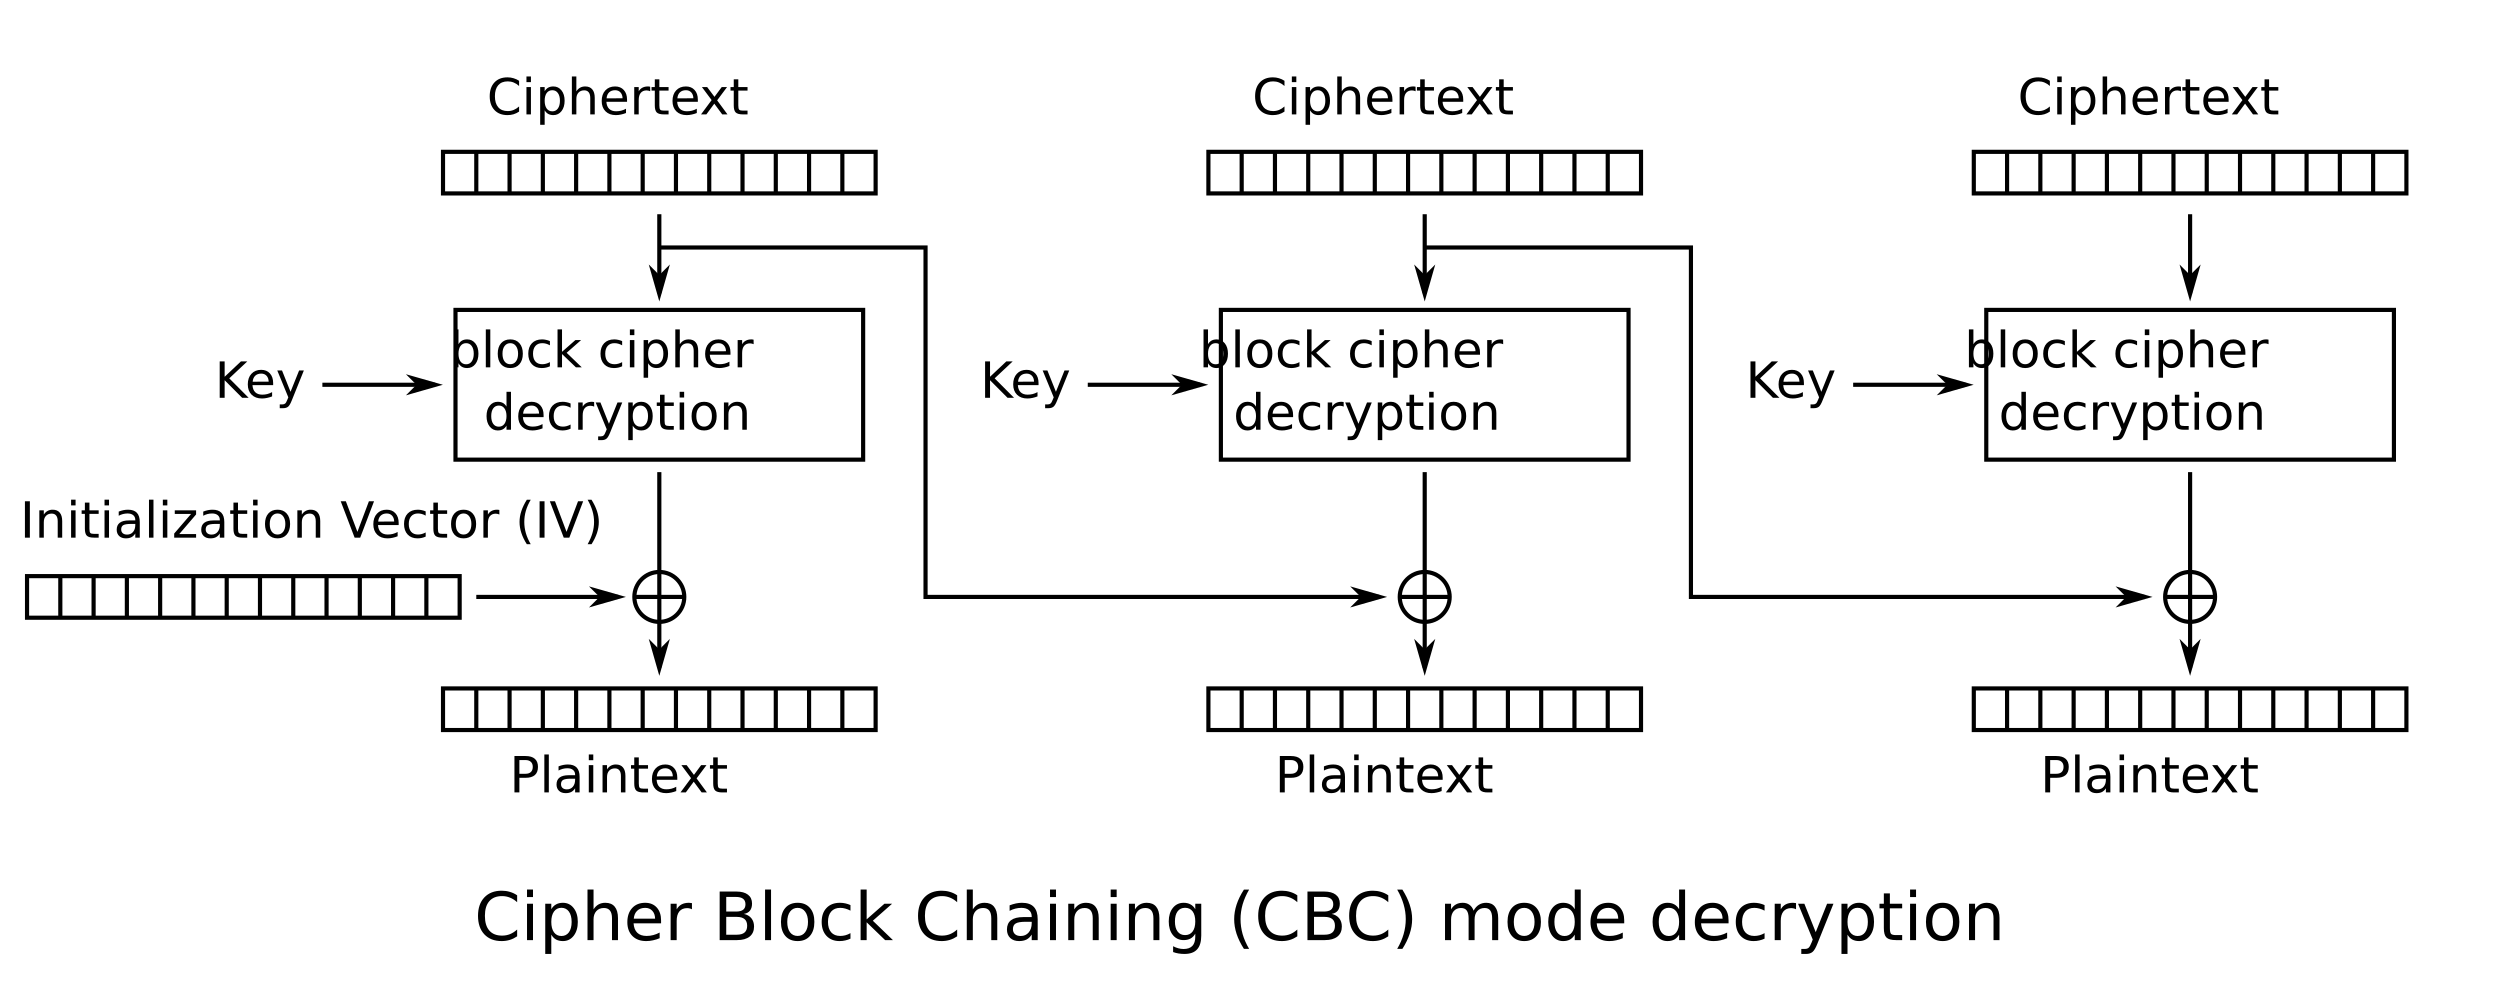
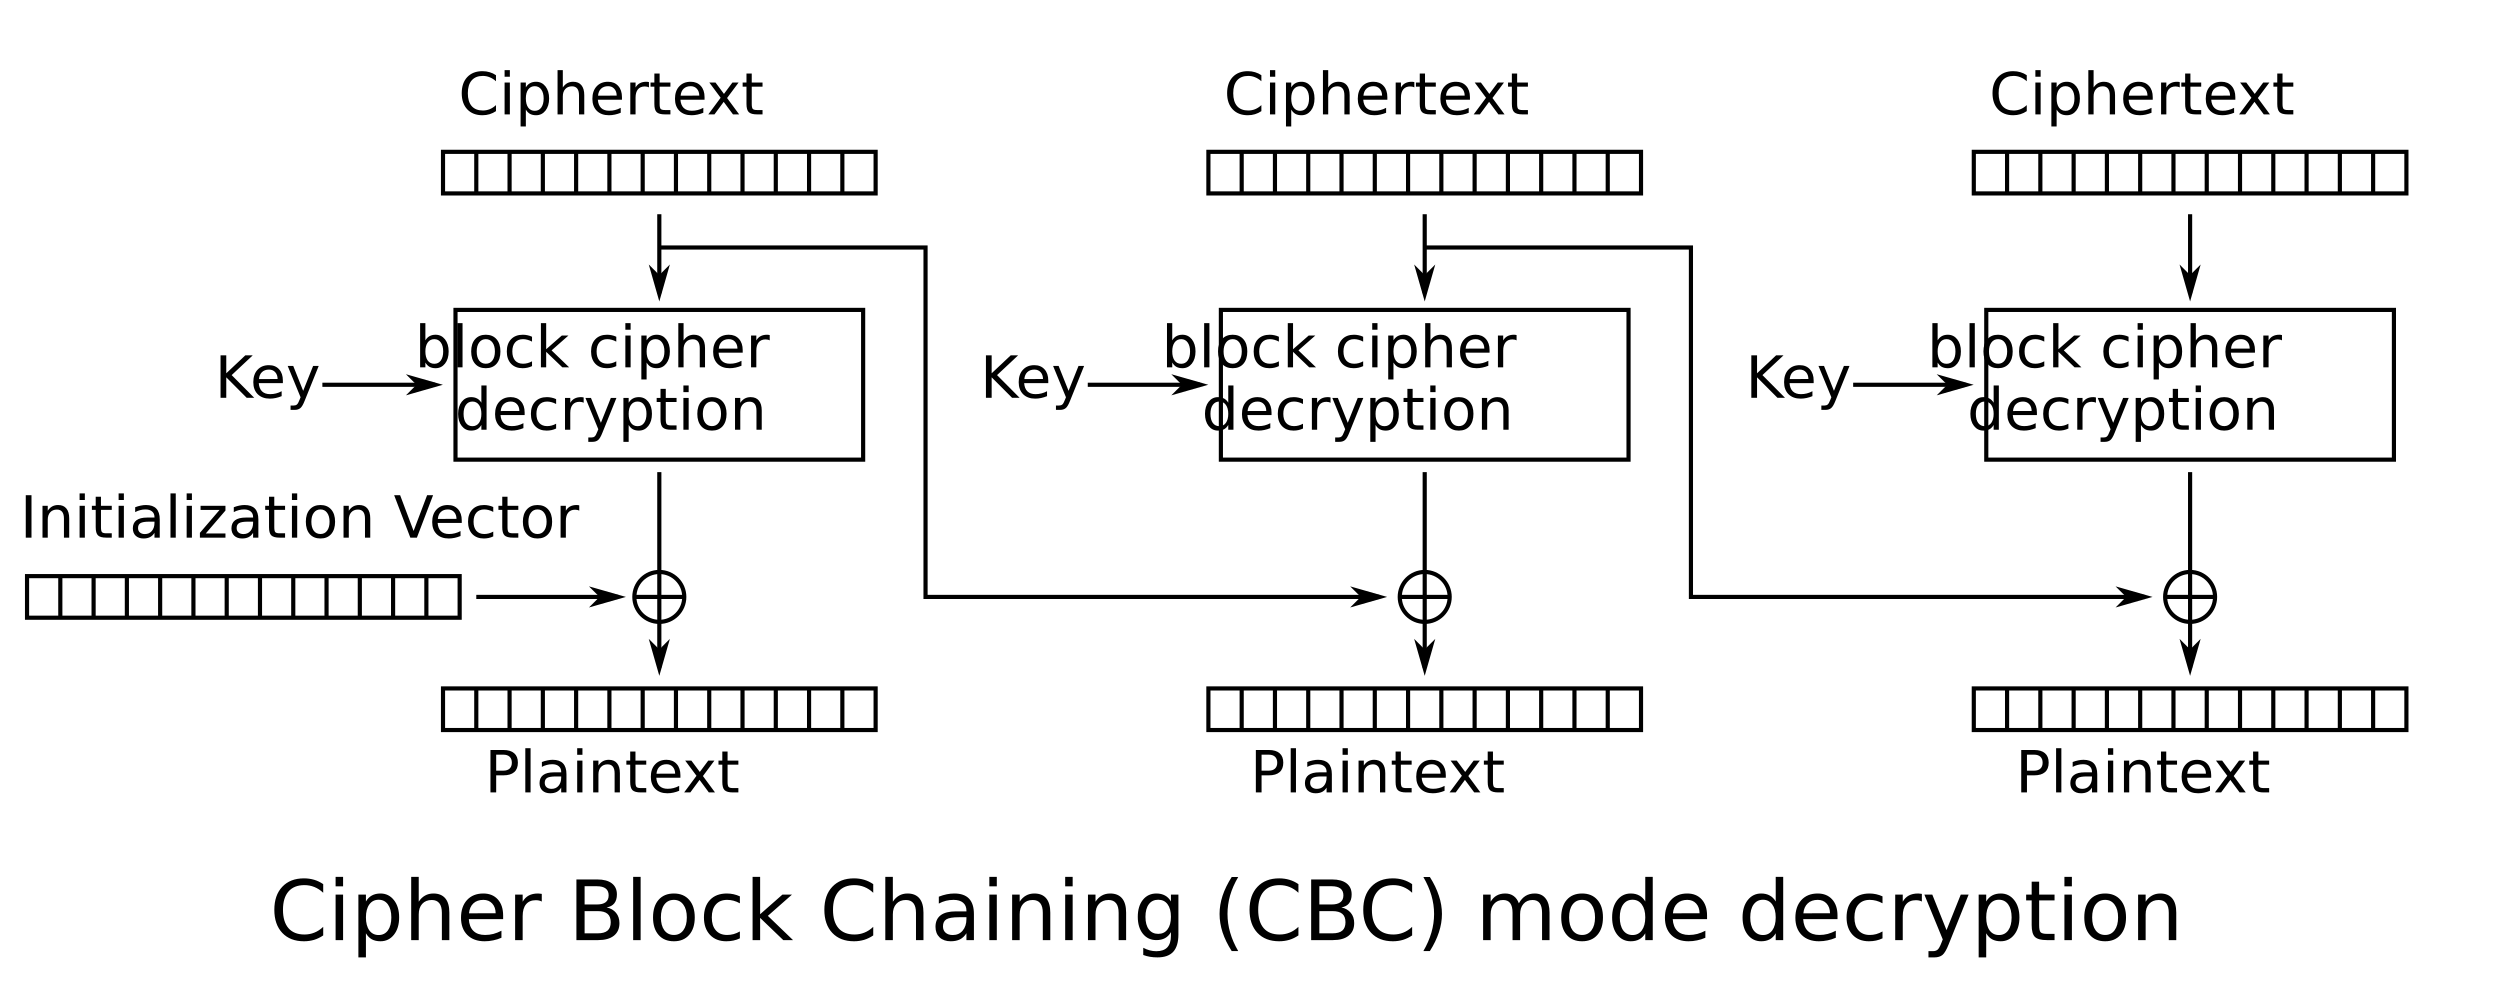
<svg xmlns="http://www.w3.org/2000/svg" width="601" height="242">
  <defs>
    <marker id="a" orient="auto" refX="0" refY="0" style="overflow:visible">
      <path d="m0 0 5-5-17.5 5L5 5z" style="fill-rule:evenodd;stroke:#000;stroke-width:1pt" transform="matrix(-.4 0 0 -.4 -4 0)" />
    </marker>
    <marker id="b" orient="auto" refX="0" refY="0" style="overflow:visible">
      <path d="m0 0 5-5-17.5 5L5 5z" style="fill-rule:evenodd;stroke:#000;stroke-width:1pt" transform="matrix(-.4 0 0 -.4 -4 0)" />
    </marker>
  </defs>
  <g style="display:inline">
-     <text xml:space="preserve" x="310.738" y="226" style="font-size:16px;font-style:normal;font-variant:normal;font-weight:400;font-stretch:normal;text-align:center;line-height:125%;letter-spacing:0;word-spacing:0;writing-mode:lr-tb;text-anchor:middle;fill:#000;fill-opacity:1;stroke:none;font-family:DejaVu Sans;-inkscape-font-specification:DejaVu Sans">
+     <text xml:space="preserve" x="310.738" y="226" style="font-size:20px;font-style:normal;font-variant:normal;font-weight:400;font-stretch:normal;text-align:center;line-height:125%;letter-spacing:0;word-spacing:0;writing-mode:lr-tb;text-anchor:middle;fill:#000;fill-opacity:1;stroke:none;font-family:DejaVu Sans,Segoue UI,Helvetica,Arial;-inkscape-font-specification:DejaVu Sans">
      <tspan x="310.738" y="226">Cipher Block Chaining (CBC) mode decryption</tspan>
    </text>
-     <text xml:space="preserve" x="137.961" y="904.673" style="font-size:12px;font-style:normal;font-variant:normal;font-weight:400;font-stretch:normal;text-align:center;line-height:125%;letter-spacing:0;word-spacing:0;writing-mode:lr-tb;text-anchor:middle;fill:#000;fill-opacity:1;stroke:none;font-family:DejaVu Sans;-inkscape-font-specification:DejaVu Sans" transform="translate(20 -816.362)">
+     <text xml:space="preserve" x="137.961" y="904.673" style="font-size:14px;font-style:normal;font-variant:normal;font-weight:400;font-stretch:normal;text-align:center;line-height:125%;letter-spacing:0;word-spacing:0;writing-mode:lr-tb;text-anchor:middle;fill:#000;fill-opacity:1;stroke:none;font-family:DejaVu Sans,Segoue UI,Helvetica,Arial;-inkscape-font-specification:DejaVu Sans" transform="translate(20 -816.362)">
      <tspan x="137.961" y="904.673">block cipher</tspan>
      <tspan x="137.961" y="919.673" style="font-weight:400">decryption</tspan>
    </text>
    <path d="M89.5 80.5h98v36h-98z" style="fill:none;stroke:#000;stroke-width:1;stroke-linecap:square;stroke-miterlimit:4;stroke-opacity:1;stroke-dasharray:none;stroke-dashoffset:0" transform="translate(20 -6)" />
    <path d="M88.5 48.5h8v10h-8zM96.5 48.5h8v10h-8zM104.5 48.5h8v10h-8zM112.5 48.5h8v10h-8zM120.5 48.5h8v10h-8zM128.5 48.5h8v10h-8zM136.5 48.5h8v10h-8zM144.5 48.5h8v10h-8zM152.5 48.5h8v10h-8zM160.5 48.5h8v10h-8zM168.5 48.5h8v10h-8zM176.5 48.5h8v10h-8zM184.5 48.5h8v10h-8z" style="fill:none;stroke:#000;stroke-width:1;stroke-linecap:square;stroke-miterlimit:4;stroke-opacity:1;stroke-dasharray:none;stroke-dashoffset:0" transform="translate(18 -12)" />
-     <text xml:space="preserve" x="51.643" y="95.626" style="font-size:12px;font-style:normal;font-variant:normal;font-weight:400;font-stretch:normal;text-align:start;line-height:125%;letter-spacing:0;word-spacing:0;text-anchor:start;fill:#000;fill-opacity:1;stroke:none;font-family:DejaVu Sans;-inkscape-font-specification:Sans">
+     <text xml:space="preserve" x="51.643" y="95.626" style="font-size:14px;font-style:normal;font-variant:normal;font-weight:400;font-stretch:normal;text-align:start;line-height:125%;letter-spacing:0;word-spacing:0;text-anchor:start;fill:#000;fill-opacity:1;stroke:none;font-family:DejaVu Sans,Segoue UI,Helvetica,Arial;-inkscape-font-specification:Sans">
      <tspan x="51.643" y="95.626">Key</tspan>
    </text>
    <path d="M88.5 48.5h8v10h-8zM96.5 48.5h8v10h-8zM104.5 48.5h8v10h-8zM112.5 48.5h8v10h-8zM120.5 48.5h8v10h-8zM128.5 48.5h8v10h-8zM136.5 48.5h8v10h-8zM144.5 48.5h8v10h-8zM152.5 48.5h8v10h-8zM160.5 48.5h8v10h-8zM168.5 48.5h8v10h-8zM176.5 48.5h8v10h-8zM184.5 48.5h8v10h-8z" style="fill:none;stroke:#000;stroke-width:1;stroke-linecap:square;stroke-miterlimit:4;stroke-opacity:1;stroke-dasharray:none;stroke-dashoffset:0" transform="translate(18 117)" />
-     <text xml:space="preserve" x="158.31" y="190.5" style="font-size:12px;font-style:normal;font-variant:normal;font-weight:400;font-stretch:normal;text-align:start;line-height:125%;letter-spacing:0;word-spacing:0;text-anchor:start;fill:#000;fill-opacity:1;stroke:none;font-family:DejaVu Sans;-inkscape-font-specification:Sans">
+     <text xml:space="preserve" x="158.31" y="190.5" style="font-size:14px;font-style:normal;font-variant:normal;font-weight:400;font-stretch:normal;text-align:start;line-height:125%;letter-spacing:0;word-spacing:0;text-anchor:start;fill:#000;fill-opacity:1;stroke:none;font-family:DejaVu Sans,Segoue UI,Helvetica,Arial;-inkscape-font-specification:Sans">
      <tspan x="158.31" y="190.5" style="text-align:center;text-anchor:middle">Plaintext</tspan>
    </text>
    <path d="M158.5 113.5v47" style="fill:none;stroke:#000;stroke-width:1px;stroke-linecap:butt;stroke-linejoin:miter;stroke-opacity:1;marker-end:url(#a)" />
    <path d="M77.5 92.5h27" style="fill:none;stroke:#000;stroke-width:1px;stroke-linecap:butt;stroke-linejoin:miter;stroke-opacity:1;marker-end:url(#a)" />
    <path d="M158.5 51.5v19" style="fill:none;stroke:#000;stroke-width:1px;stroke-linecap:butt;stroke-linejoin:miter;stroke-opacity:1;marker-end:url(#a)" />
-     <text xml:space="preserve" x="158.058" y="27.5" style="font-size:12px;font-style:normal;font-variant:normal;font-weight:400;font-stretch:normal;text-align:center;line-height:125%;letter-spacing:0;word-spacing:0;writing-mode:lr-tb;text-anchor:middle;fill:#000;fill-opacity:1;stroke:none;display:inline;font-family:DejaVu Sans;-inkscape-font-specification:DejaVu Sans">
-       <tspan x="158.058" y="27.5" style="font-size:12px;font-style:normal;font-variant:normal;font-weight:400;font-stretch:normal;text-align:center;line-height:125%;writing-mode:lr-tb;text-anchor:middle;font-family:DejaVu Sans;-inkscape-font-specification:DejaVu Sans">Ciphertext</tspan>
+     <text xml:space="preserve" x="158.058" y="27.5" style="font-size:14px;font-style:normal;font-variant:normal;font-weight:400;font-stretch:normal;text-align:center;line-height:125%;letter-spacing:0;word-spacing:0;writing-mode:lr-tb;text-anchor:middle;fill:#000;fill-opacity:1;stroke:none;display:inline;font-family:DejaVu Sans,Segoue UI,Helvetica,Arial;-inkscape-font-specification:DejaVu Sans">
+       <tspan x="158.058" y="27.5" style="font-size:14px;font-style:normal;font-variant:normal;font-weight:400;font-stretch:normal;text-align:center;line-height:125%;writing-mode:lr-tb;text-anchor:middle;font-family:DejaVu Sans,Segoue UI,Helvetica,Arial;-inkscape-font-specification:DejaVu Sans">Ciphertext</tspan>
    </text>
    <g style="display:inline">
      <path d="M146.5 133.5a6 6 0 1 1-12 0 6 6 0 0 1 12 0z" style="fill:none;stroke:#000;stroke-width:1;stroke-linecap:square;stroke-miterlimit:4;stroke-opacity:1;stroke-dasharray:none;stroke-dashoffset:0" transform="translate(18 10)" />
      <path d="M132.5 133.5h12" style="fill:none;stroke:#000;stroke-width:1px;stroke-linecap:butt;stroke-linejoin:miter;stroke-opacity:1" transform="translate(20 10)" />
    </g>
    <g style="display:inline">
      <path d="M88.5 48.5h8v10h-8zM96.5 48.5h8v10h-8zM104.5 48.5h8v10h-8zM112.5 48.5h8v10h-8zM120.5 48.5h8v10h-8zM128.5 48.5h8v10h-8zM136.5 48.5h8v10h-8zM144.5 48.5h8v10h-8zM152.5 48.5h8v10h-8zM160.5 48.5h8v10h-8zM168.5 48.5h8v10h-8zM176.5 48.5h8v10h-8zM184.5 48.5h8v10h-8z" style="fill:none;stroke:#000;stroke-width:1;stroke-linecap:square;stroke-miterlimit:4;stroke-opacity:1;stroke-dasharray:none;stroke-dashoffset:0" transform="translate(-82 90)" />
    </g>
-     <text xml:space="preserve" x="4.822" y="129.25" style="font-size:12px;font-style:normal;font-variant:normal;font-weight:400;font-stretch:normal;text-align:start;line-height:125%;letter-spacing:0;word-spacing:0;text-anchor:start;fill:#000;fill-opacity:1;stroke:none;font-family:DejaVu Sans;-inkscape-font-specification:Sans">
-       <tspan x="4.822" y="129.25">Initialization Vector (IV)</tspan>
+     <text xml:space="preserve" x="4.822" y="129.25" style="font-size:14px;font-style:normal;font-variant:normal;font-weight:400;font-stretch:normal;text-align:start;line-height:125%;letter-spacing:0;word-spacing:0;text-anchor:start;fill:#000;fill-opacity:1;stroke:none;font-family:DejaVu Sans,Segoue UI,Helvetica,Arial;-inkscape-font-specification:Sans">
+       <tspan x="4.822" y="129.25">Initialization Vector</tspan>
    </text>
    <path d="M114.5 143.5h34" style="fill:none;stroke:#000;stroke-width:1px;stroke-linecap:butt;stroke-linejoin:miter;stroke-opacity:1;marker-end:url(#b)" />
    <path d="M158.5 59.5h64v84h109" style="fill:none;stroke:#000;stroke-width:1px;stroke-linecap:butt;stroke-linejoin:miter;stroke-opacity:1;marker-end:url(#b)" />
    <g style="display:inline">
-       <text xml:space="preserve" x="137.961" y="904.673" style="font-size:12px;font-style:normal;font-variant:normal;font-weight:400;font-stretch:normal;text-align:center;line-height:125%;letter-spacing:0;word-spacing:0;writing-mode:lr-tb;text-anchor:middle;fill:#000;fill-opacity:1;stroke:none;font-family:DejaVu Sans;-inkscape-font-specification:DejaVu Sans" transform="translate(204 -816.362)">
+       <text xml:space="preserve" x="137.961" y="904.673" style="font-size:14px;font-style:normal;font-variant:normal;font-weight:400;font-stretch:normal;text-align:center;line-height:125%;letter-spacing:0;word-spacing:0;writing-mode:lr-tb;text-anchor:middle;fill:#000;fill-opacity:1;stroke:none;font-family:DejaVu Sans,Segoue UI,Helvetica,Arial;-inkscape-font-specification:DejaVu Sans" transform="translate(204 -816.362)">
        <tspan x="137.961" y="904.673">block cipher</tspan>
        <tspan x="137.961" y="919.673" style="font-weight:400">decryption</tspan>
      </text>
      <path d="M89.5 80.5h98v36h-98z" style="fill:none;stroke:#000;stroke-width:1;stroke-linecap:square;stroke-miterlimit:4;stroke-opacity:1;stroke-dasharray:none;stroke-dashoffset:0" transform="translate(204 -6)" />
    </g>
    <g style="display:inline">
      <path d="M88.5 48.5h8v10h-8zM96.5 48.5h8v10h-8zM104.5 48.5h8v10h-8zM112.5 48.5h8v10h-8zM120.5 48.5h8v10h-8zM128.5 48.5h8v10h-8zM136.5 48.5h8v10h-8zM144.5 48.5h8v10h-8zM152.5 48.5h8v10h-8zM160.5 48.5h8v10h-8zM168.5 48.5h8v10h-8zM176.5 48.5h8v10h-8zM184.5 48.5h8v10h-8z" style="fill:none;stroke:#000;stroke-width:1;stroke-linecap:square;stroke-miterlimit:4;stroke-opacity:1;stroke-dasharray:none;stroke-dashoffset:0" transform="translate(202 -12)" />
    </g>
-     <text xml:space="preserve" x="235.643" y="95.626" style="font-size:12px;font-style:normal;font-variant:normal;font-weight:400;font-stretch:normal;text-align:start;line-height:125%;letter-spacing:0;word-spacing:0;text-anchor:start;fill:#000;fill-opacity:1;stroke:none;display:inline;font-family:DejaVu Sans;-inkscape-font-specification:Sans">
+     <text xml:space="preserve" x="235.643" y="95.626" style="font-size:14px;font-style:normal;font-variant:normal;font-weight:400;font-stretch:normal;text-align:start;line-height:125%;letter-spacing:0;word-spacing:0;text-anchor:start;fill:#000;fill-opacity:1;stroke:none;display:inline;font-family:DejaVu Sans,Segoue UI,Helvetica,Arial;-inkscape-font-specification:Sans">
      <tspan x="235.643" y="95.626">Key</tspan>
    </text>
    <g style="display:inline">
      <path d="M88.5 48.5h8v10h-8zM96.5 48.5h8v10h-8zM104.5 48.5h8v10h-8zM112.5 48.5h8v10h-8zM120.5 48.5h8v10h-8zM128.5 48.5h8v10h-8zM136.5 48.5h8v10h-8zM144.5 48.5h8v10h-8zM152.5 48.5h8v10h-8zM160.5 48.5h8v10h-8zM168.5 48.5h8v10h-8zM176.5 48.5h8v10h-8zM184.5 48.5h8v10h-8z" style="fill:none;stroke:#000;stroke-width:1;stroke-linecap:square;stroke-miterlimit:4;stroke-opacity:1;stroke-dasharray:none;stroke-dashoffset:0" transform="translate(202 117)" />
    </g>
-     <text xml:space="preserve" x="342.31" y="190.5" style="font-size:12px;font-style:normal;font-variant:normal;font-weight:400;font-stretch:normal;text-align:start;line-height:125%;letter-spacing:0;word-spacing:0;text-anchor:start;fill:#000;fill-opacity:1;stroke:none;display:inline;font-family:DejaVu Sans;-inkscape-font-specification:Sans">
+     <text xml:space="preserve" x="342.31" y="190.5" style="font-size:14px;font-style:normal;font-variant:normal;font-weight:400;font-stretch:normal;text-align:start;line-height:125%;letter-spacing:0;word-spacing:0;text-anchor:start;fill:#000;fill-opacity:1;stroke:none;display:inline;font-family:DejaVu Sans,Segoue UI,Helvetica,Arial;-inkscape-font-specification:Sans">
      <tspan x="342.31" y="190.5" style="text-align:center;text-anchor:middle">Plaintext</tspan>
    </text>
    <path d="M342.5 113.5v47" style="fill:none;stroke:#000;stroke-width:1px;stroke-linecap:butt;stroke-linejoin:miter;stroke-opacity:1;marker-end:url(#a);display:inline" />
    <path d="M261.5 92.5h27" style="fill:none;stroke:#000;stroke-width:1px;stroke-linecap:butt;stroke-linejoin:miter;stroke-opacity:1;marker-end:url(#a);display:inline" />
    <path d="M342.5 51.5v19" style="fill:none;stroke:#000;stroke-width:1px;stroke-linecap:butt;stroke-linejoin:miter;stroke-opacity:1;marker-end:url(#a);display:inline" />
-     <text xml:space="preserve" x="342.058" y="27.5" style="font-size:12px;font-style:normal;font-variant:normal;font-weight:400;font-stretch:normal;text-align:center;line-height:125%;letter-spacing:0;word-spacing:0;writing-mode:lr-tb;text-anchor:middle;fill:#000;fill-opacity:1;stroke:none;display:inline;font-family:DejaVu Sans;-inkscape-font-specification:DejaVu Sans">
-       <tspan x="342.058" y="27.5" style="font-size:12px;font-style:normal;font-variant:normal;font-weight:400;font-stretch:normal;text-align:center;line-height:125%;writing-mode:lr-tb;text-anchor:middle;font-family:DejaVu Sans;-inkscape-font-specification:DejaVu Sans">Ciphertext</tspan>
+     <text xml:space="preserve" x="342.058" y="27.5" style="font-size:14px;font-style:normal;font-variant:normal;font-weight:400;font-stretch:normal;text-align:center;line-height:125%;letter-spacing:0;word-spacing:0;writing-mode:lr-tb;text-anchor:middle;fill:#000;fill-opacity:1;stroke:none;display:inline;font-family:DejaVu Sans,Segoue UI,Helvetica,Arial;-inkscape-font-specification:DejaVu Sans">
+       <tspan x="342.058" y="27.5" style="font-size:14px;font-style:normal;font-variant:normal;font-weight:400;font-stretch:normal;text-align:center;line-height:125%;writing-mode:lr-tb;text-anchor:middle;font-family:DejaVu Sans,Segoue UI,Helvetica,Arial;-inkscape-font-specification:DejaVu Sans">Ciphertext</tspan>
    </text>
    <g style="display:inline">
      <path d="M146.5 133.5a6 6 0 1 1-12 0 6 6 0 0 1 12 0z" style="fill:none;stroke:#000;stroke-width:1;stroke-linecap:square;stroke-miterlimit:4;stroke-opacity:1;stroke-dasharray:none;stroke-dashoffset:0" transform="translate(202 10)" />
      <path d="M132.5 133.5h12" style="fill:none;stroke:#000;stroke-width:1px;stroke-linecap:butt;stroke-linejoin:miter;stroke-opacity:1" transform="translate(204 10)" />
    </g>
    <path d="M342.5 59.5h64v84h109" style="fill:none;stroke:#000;stroke-width:1px;stroke-linecap:butt;stroke-linejoin:miter;stroke-opacity:1;marker-end:url(#b);display:inline" />
    <g style="display:inline">
-       <text xml:space="preserve" x="137.961" y="904.673" style="font-size:12px;font-style:normal;font-variant:normal;font-weight:400;font-stretch:normal;text-align:center;line-height:125%;letter-spacing:0;word-spacing:0;writing-mode:lr-tb;text-anchor:middle;fill:#000;fill-opacity:1;stroke:none;font-family:DejaVu Sans;-inkscape-font-specification:DejaVu Sans" transform="translate(388 -816.362)">
+       <text xml:space="preserve" x="137.961" y="904.673" style="font-size:14px;font-style:normal;font-variant:normal;font-weight:400;font-stretch:normal;text-align:center;line-height:125%;letter-spacing:0;word-spacing:0;writing-mode:lr-tb;text-anchor:middle;fill:#000;fill-opacity:1;stroke:none;font-family:DejaVu Sans,Segoue UI,Helvetica,Arial;-inkscape-font-specification:DejaVu Sans" transform="translate(388 -816.362)">
        <tspan x="137.961" y="904.673">block cipher</tspan>
        <tspan x="137.961" y="919.673" style="font-weight:400">decryption</tspan>
      </text>
      <path d="M89.5 80.5h98v36h-98z" style="fill:none;stroke:#000;stroke-width:1;stroke-linecap:square;stroke-miterlimit:4;stroke-opacity:1;stroke-dasharray:none;stroke-dashoffset:0" transform="translate(388 -6)" />
    </g>
    <g style="display:inline">
      <path d="M88.5 48.5h8v10h-8zM96.5 48.5h8v10h-8zM104.5 48.5h8v10h-8zM112.5 48.5h8v10h-8zM120.5 48.5h8v10h-8zM128.5 48.5h8v10h-8zM136.5 48.5h8v10h-8zM144.5 48.5h8v10h-8zM152.5 48.5h8v10h-8zM160.5 48.5h8v10h-8zM168.5 48.5h8v10h-8zM176.5 48.5h8v10h-8zM184.5 48.5h8v10h-8z" style="fill:none;stroke:#000;stroke-width:1;stroke-linecap:square;stroke-miterlimit:4;stroke-opacity:1;stroke-dasharray:none;stroke-dashoffset:0" transform="translate(386 -12)" />
    </g>
-     <text xml:space="preserve" x="419.643" y="95.626" style="font-size:12px;font-style:normal;font-variant:normal;font-weight:400;font-stretch:normal;text-align:start;line-height:125%;letter-spacing:0;word-spacing:0;text-anchor:start;fill:#000;fill-opacity:1;stroke:none;display:inline;font-family:DejaVu Sans;-inkscape-font-specification:Sans">
+     <text xml:space="preserve" x="419.643" y="95.626" style="font-size:14px;font-style:normal;font-variant:normal;font-weight:400;font-stretch:normal;text-align:start;line-height:125%;letter-spacing:0;word-spacing:0;text-anchor:start;fill:#000;fill-opacity:1;stroke:none;display:inline;font-family:DejaVu Sans,Segoue UI,Helvetica,Arial;-inkscape-font-specification:Sans">
      <tspan x="419.643" y="95.626">Key</tspan>
    </text>
    <g style="display:inline">
      <path d="M88.5 48.5h8v10h-8zM96.5 48.5h8v10h-8zM104.5 48.5h8v10h-8zM112.5 48.5h8v10h-8zM120.5 48.5h8v10h-8zM128.5 48.5h8v10h-8zM136.5 48.5h8v10h-8zM144.5 48.5h8v10h-8zM152.5 48.5h8v10h-8zM160.5 48.5h8v10h-8zM168.5 48.5h8v10h-8zM176.5 48.5h8v10h-8zM184.5 48.5h8v10h-8z" style="fill:none;stroke:#000;stroke-width:1;stroke-linecap:square;stroke-miterlimit:4;stroke-opacity:1;stroke-dasharray:none;stroke-dashoffset:0" transform="translate(386 117)" />
    </g>
-     <text xml:space="preserve" x="526.31" y="190.5" style="font-size:12px;font-style:normal;font-variant:normal;font-weight:400;font-stretch:normal;text-align:start;line-height:125%;letter-spacing:0;word-spacing:0;text-anchor:start;fill:#000;fill-opacity:1;stroke:none;display:inline;font-family:DejaVu Sans;-inkscape-font-specification:Sans">
+     <text xml:space="preserve" x="526.31" y="190.5" style="font-size:14px;font-style:normal;font-variant:normal;font-weight:400;font-stretch:normal;text-align:start;line-height:125%;letter-spacing:0;word-spacing:0;text-anchor:start;fill:#000;fill-opacity:1;stroke:none;display:inline;font-family:DejaVu Sans,Segoue UI,Helvetica,Arial;-inkscape-font-specification:Sans">
      <tspan x="526.31" y="190.5" style="text-align:center;text-anchor:middle">Plaintext</tspan>
    </text>
    <path d="M526.5 113.5v47" style="fill:none;stroke:#000;stroke-width:1px;stroke-linecap:butt;stroke-linejoin:miter;stroke-opacity:1;marker-end:url(#a);display:inline" />
    <path d="M445.5 92.5h27" style="fill:none;stroke:#000;stroke-width:1px;stroke-linecap:butt;stroke-linejoin:miter;stroke-opacity:1;marker-end:url(#a);display:inline" />
    <path d="M526.5 51.5v19" style="fill:none;stroke:#000;stroke-width:1px;stroke-linecap:butt;stroke-linejoin:miter;stroke-opacity:1;marker-end:url(#a);display:inline" />
-     <text xml:space="preserve" x="526.058" y="27.5" style="font-size:12px;font-style:normal;font-variant:normal;font-weight:400;font-stretch:normal;text-align:center;line-height:125%;letter-spacing:0;word-spacing:0;writing-mode:lr-tb;text-anchor:middle;fill:#000;fill-opacity:1;stroke:none;display:inline;font-family:DejaVu Sans;-inkscape-font-specification:DejaVu Sans">
-       <tspan x="526.058" y="27.5" style="font-size:12px;font-style:normal;font-variant:normal;font-weight:400;font-stretch:normal;text-align:center;line-height:125%;writing-mode:lr-tb;text-anchor:middle;font-family:DejaVu Sans;-inkscape-font-specification:DejaVu Sans">Ciphertext</tspan>
+     <text xml:space="preserve" x="526.058" y="27.5" style="font-size:14px;font-style:normal;font-variant:normal;font-weight:400;font-stretch:normal;text-align:center;line-height:125%;letter-spacing:0;word-spacing:0;writing-mode:lr-tb;text-anchor:middle;fill:#000;fill-opacity:1;stroke:none;display:inline;font-family:DejaVu Sans,Segoue UI,Helvetica,Arial;-inkscape-font-specification:DejaVu Sans">
+       <tspan x="526.058" y="27.5" style="font-size:14px;font-style:normal;font-variant:normal;font-weight:400;font-stretch:normal;text-align:center;line-height:125%;writing-mode:lr-tb;text-anchor:middle;font-family:DejaVu Sans,Segoue UI,Helvetica,Arial;-inkscape-font-specification:DejaVu Sans">Ciphertext</tspan>
    </text>
    <g style="display:inline">
      <path d="M146.5 133.5a6 6 0 1 1-12 0 6 6 0 0 1 12 0z" style="fill:none;stroke:#000;stroke-width:1;stroke-linecap:square;stroke-miterlimit:4;stroke-opacity:1;stroke-dasharray:none;stroke-dashoffset:0" transform="translate(386 10)" />
      <path d="M132.5 133.5h12" style="fill:none;stroke:#000;stroke-width:1px;stroke-linecap:butt;stroke-linejoin:miter;stroke-opacity:1" transform="translate(388 10)" />
    </g>
  </g>
</svg>
